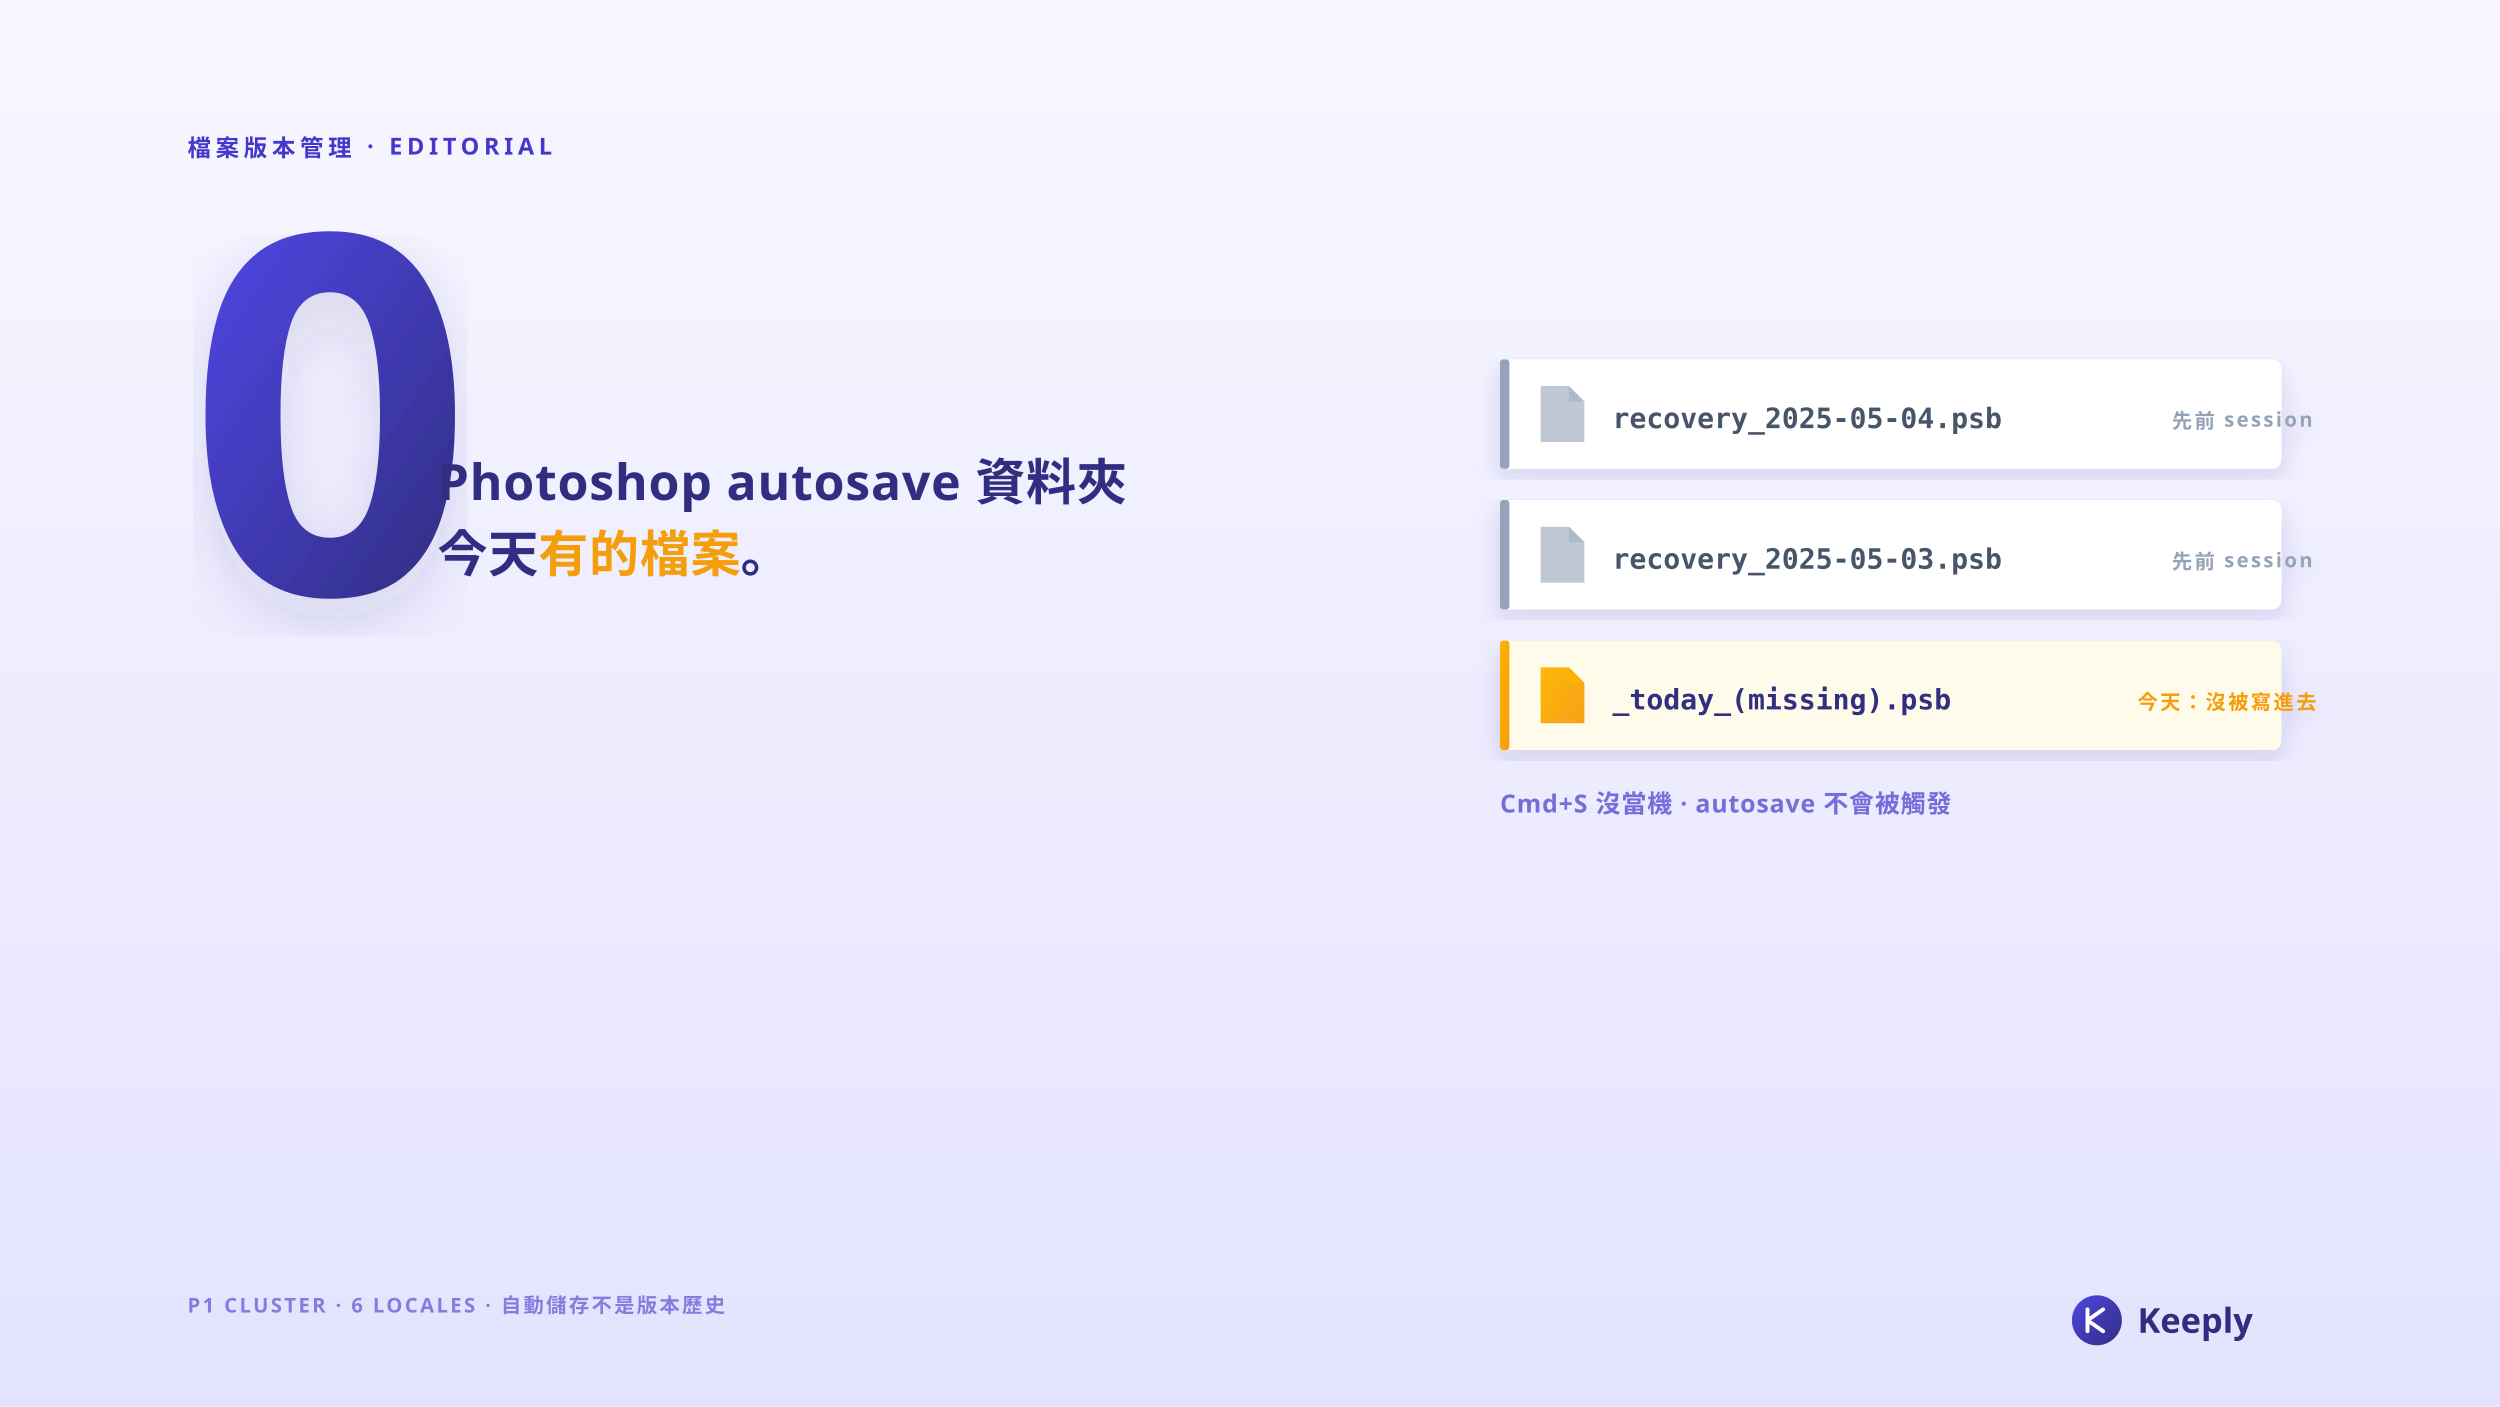
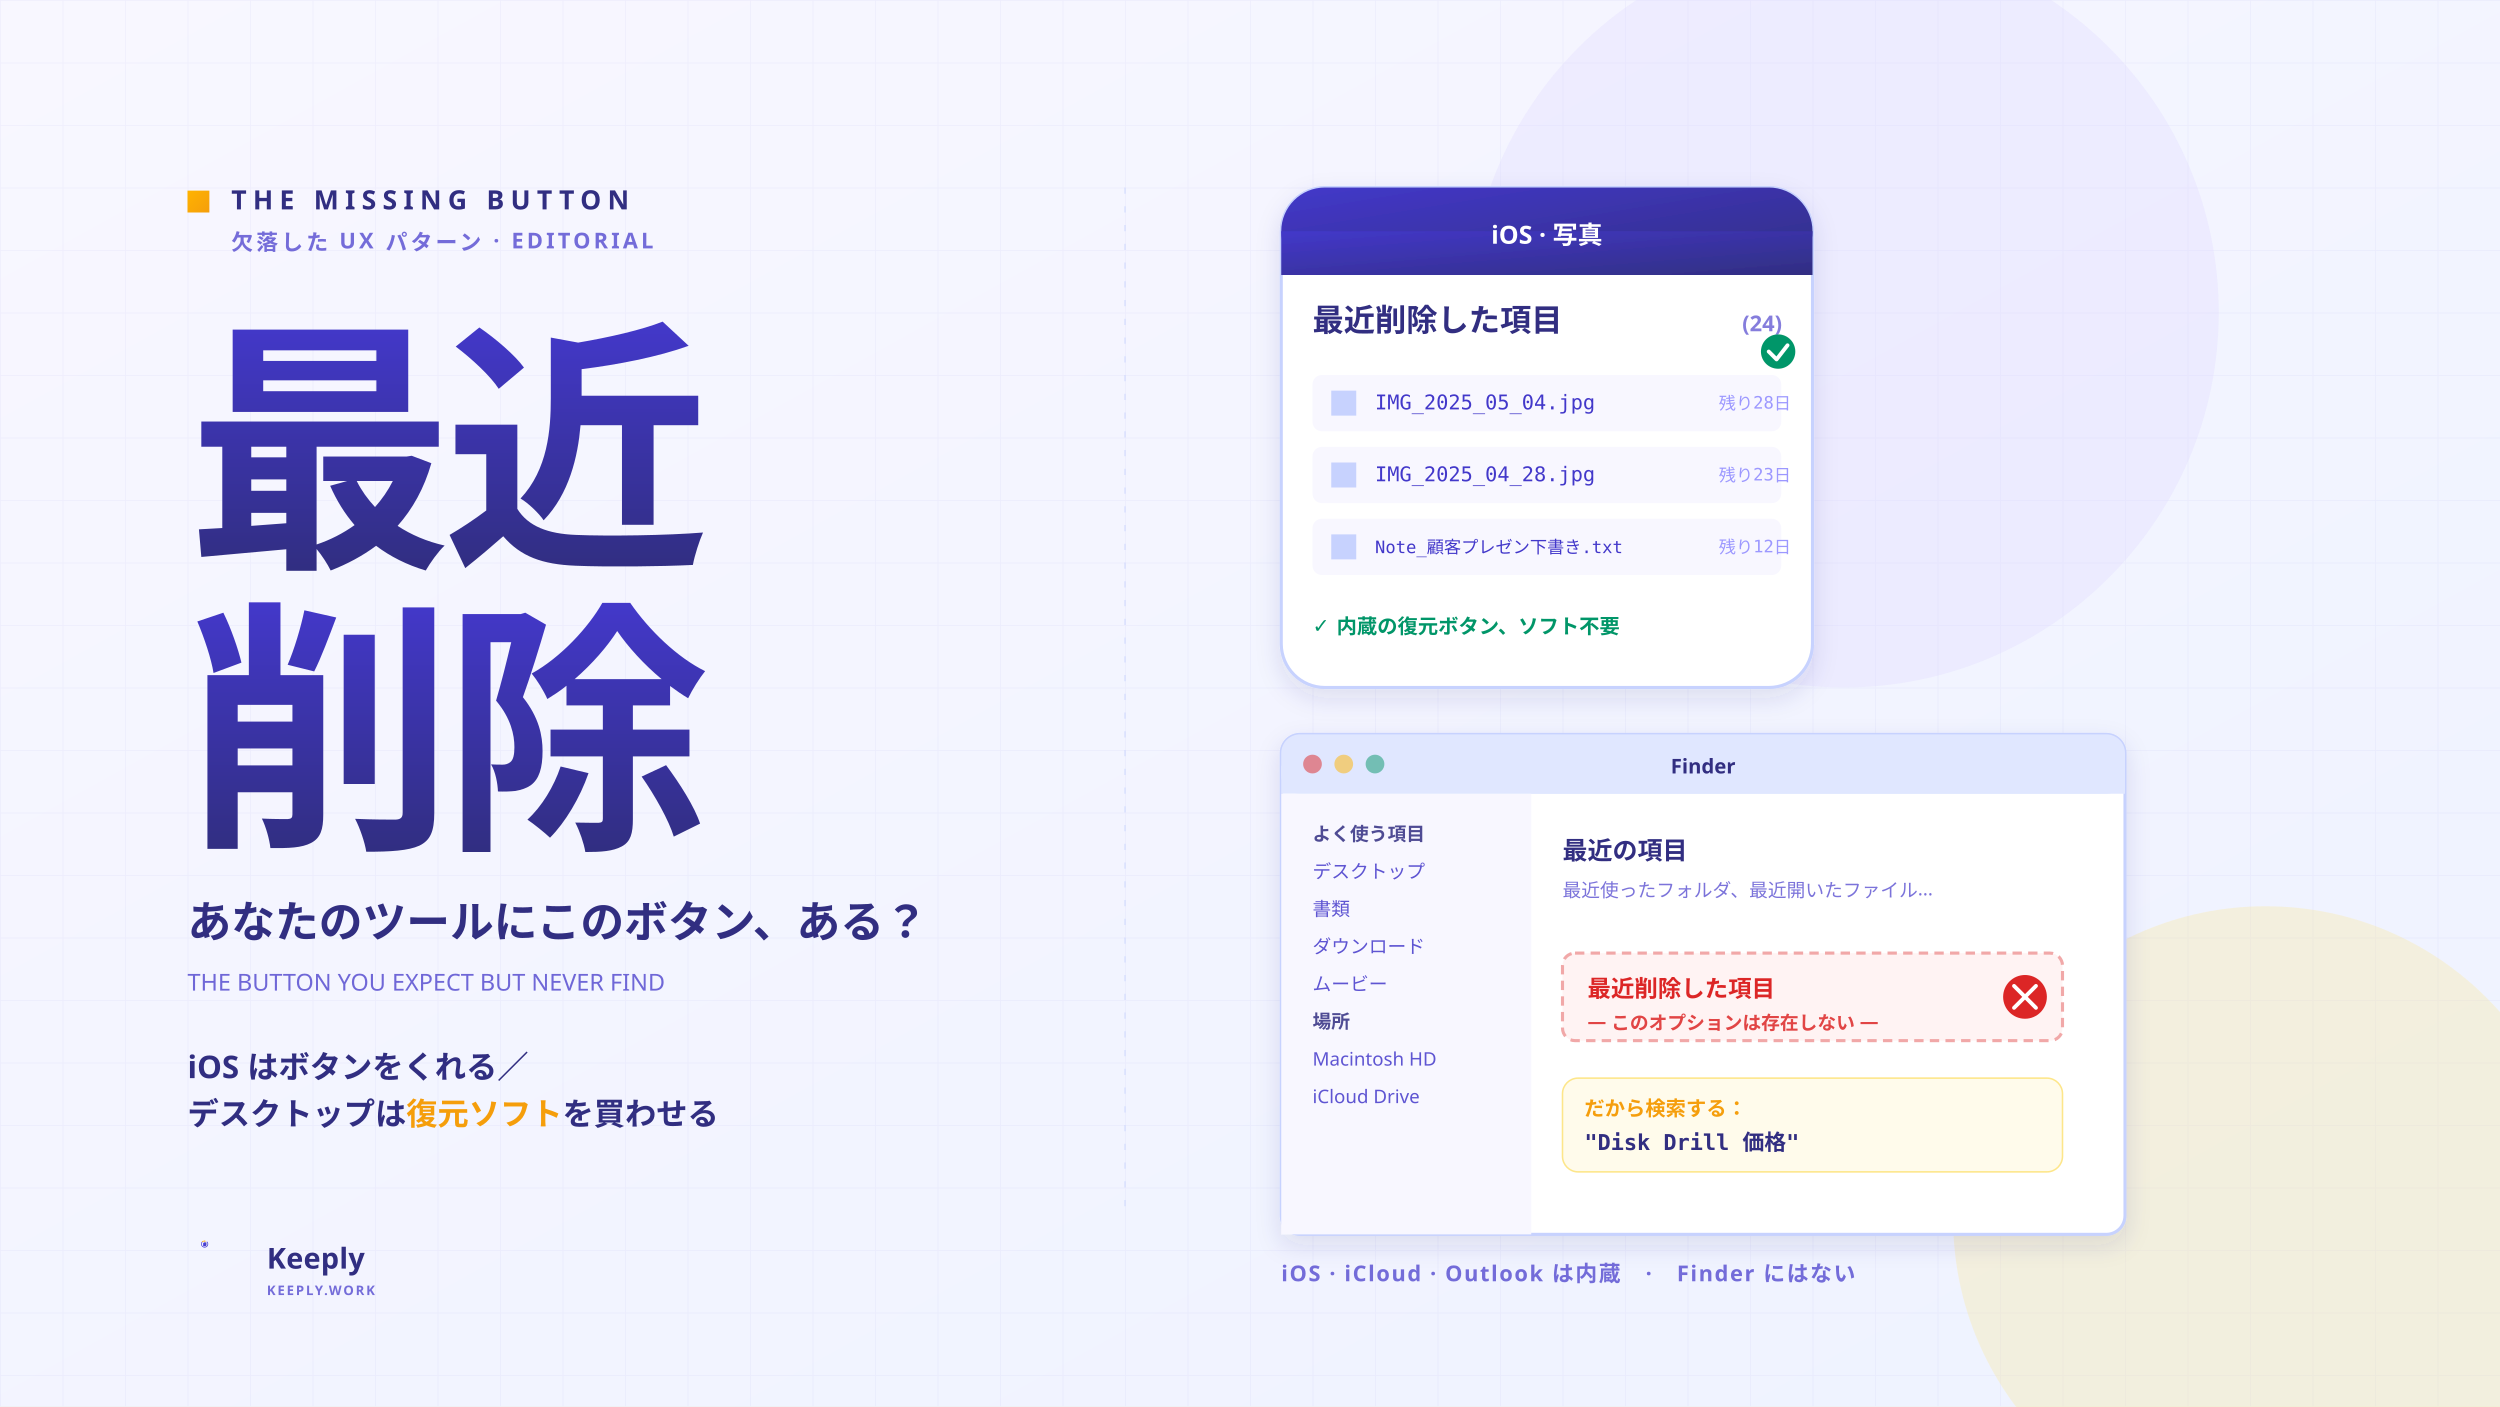
- <svg xmlns="http://www.w3.org/2000/svg" viewBox="0 0 1600 900" fill="none" font-family="'Noto Sans TC','PingFang TC','Microsoft JhengHei',system-ui,sans-serif">
+ <svg xmlns="http://www.w3.org/2000/svg" viewBox="0 0 1600 900" fill="none" font-family="'Noto Sans JP','Hiragino Sans','Yu Gothic','Meiryo',system-ui,sans-serif">
  <defs>
    <linearGradient id="grad-indigo" x1="0" y1="0" x2="1" y2="1">
      <stop offset="0" stop-color="#4F46E5" />
+       <stop offset="1" stop-color="#4338CA" />
+     </linearGradient>
+     <linearGradient id="grad-indigo-deep" x1="0" y1="0" x2="1" y2="1">
+       <stop offset="0" stop-color="#4338CA" />
      <stop offset="1" stop-color="#312E81" />
    </linearGradient>
    <linearGradient id="grad-amber" x1="0" y1="0" x2="1" y2="1">
      <stop offset="0" stop-color="#FFB300" />
      <stop offset="1" stop-color="#F59E0B" />
    </linearGradient>
-     <linearGradient id="grad-paper" x1="0" y1="0" x2="0" y2="1">
+     <linearGradient id="grad-paper" x1="0" y1="0" x2="1" y2="1">
      <stop offset="0" stop-color="#F8F7FF" />
-       <stop offset="1" stop-color="#E4E3FF" />
+       <stop offset="1" stop-color="#EEF2FF" />
    </linearGradient>
-     <symbol id="doc-icon-amber" viewBox="0 0 32 36">
-       <path d="M2 0 L20 0 L30 10 L30 36 L2 36 Z" fill="url(#grad-amber)" opacity="0.95" />
-       <path d="M20 0 L30 10 L20 10 Z" fill="#FFB300" opacity="0.7" />
-     </symbol>
-     <symbol id="doc-icon-gray" viewBox="0 0 32 36">
-       <path d="M2 0 L20 0 L30 10 L30 36 L2 36 Z" fill="#94A3B8" opacity="0.6" />
-       <path d="M20 0 L30 10 L20 10 Z" fill="#94A3B8" opacity="0.4" />
-     </symbol>
-     <symbol id="keeply-lockup" viewBox="0 0 200 50">
-       <circle cx="22" cy="25" r="16" fill="url(#grad-indigo)" />
-       <path d="M16 18 L16 32 M16 25 L26 18 M16 25 L26 32" stroke="white" stroke-width="2.5" fill="none" stroke-linecap="round" />
-       <text x="48" y="33" font-size="22" font-weight="800" fill="#312E81">Keeply</text>
-     </symbol>
+     <linearGradient id="grad-screen" x1="0" y1="0" x2="0" y2="1">
+       <stop offset="0" stop-color="#E0E7FF" />
+       <stop offset="1" stop-color="#C7D2FE" />
+     </linearGradient>
+     <linearGradient id="grad-number" x1="0" y1="0" x2="0" y2="1">
+       <stop offset="0" stop-color="#4338CA" />
+       <stop offset="1" stop-color="#312E81" />
+     </linearGradient>
+     <pattern id="pat-grid" x="0" y="0" width="40" height="40" patternUnits="userSpaceOnUse">
+       <path d="M 40 0 L 0 0 0 40" fill="none" stroke="#4338CA" stroke-width="1" opacity="0.05" />
+     </pattern>
    <filter id="soft-shadow" x="-10%" y="-10%" width="120%" height="120%">
-       <feDropShadow dx="0" dy="6" stdDeviation="8" flood-color="#312E81" flood-opacity="0.15" />
-     </filter>
-     <filter id="hero-shadow" x="-5%" y="-5%" width="110%" height="115%">
-       <feDropShadow dx="0" dy="14" stdDeviation="20" flood-color="#312E81" flood-opacity="0.15" />
+       <feDropShadow dx="0" dy="6" stdDeviation="8" flood-color="#312E81" flood-opacity="0.12" />
    </filter>
  </defs>
+   <symbol id="keeply-mark" viewBox="0 0 512 512">
+     <path d="M396 129C429 159 448 200 448 255C448 363 360 451 252 451C145 451 58 368 56 263C55 206 75 158 111 123" stroke="url(#grad-indigo)" stroke-width="44" stroke-linecap="round" fill="none" />
+     <path d="M111 123C145 91 190 72 239 72C253 72 265 73 278 76" stroke="url(#grad-amber)" stroke-width="44" stroke-linecap="round" fill="none" />
+     <path d="M236 54L313 79L254 134L236 54Z" fill="url(#grad-amber)" />
+     <rect x="220" y="150" width="152" height="206" rx="32" fill="url(#grad-indigo-deep)" opacity="0.48" />
+     <rect x="192" y="167" width="152" height="206" rx="32" fill="url(#grad-indigo-deep)" opacity="0.72" />
+     <rect x="164" y="184" width="152" height="206" rx="32" fill="url(#grad-indigo)" />
+   </symbol>
+   <symbol id="keeply-lockup" viewBox="0 0 260 64">
+     <g transform="translate(0,4) scale(0.11)">
+       <use href="#keeply-mark" />
+     </g>
+     <text x="66" y="28" font-size="24" font-weight="800" fill="#312E81" font-family="system-ui,sans-serif" letter-spacing="0.2">Keeply</text>
+     <text x="66" y="50" font-size="11" font-weight="600" fill="#4338CA" opacity="0.72" font-family="system-ui,sans-serif" letter-spacing="1.5">KEEPLY.WORK</text>
+   </symbol>
  <rect width="1600" height="900" fill="url(#grad-paper)" />
-   <g transform="translate(120, 100)">
-     <text x="0" y="0" font-size="15" font-weight="700" fill="#4338CA" letter-spacing="3">檔案版本管理 · EDITORIAL</text>
+   <rect width="1600" height="900" fill="url(#pat-grid)" />
+   <circle cx="1450" cy="780" r="200" fill="#FDE68A" opacity="0.28" />
+   <circle cx="1180" cy="200" r="240" fill="#DDD6FE" opacity="0.30" />
+   <line x1="720" y1="120" x2="720" y2="780" stroke="#C7D2FE" stroke-width="1" opacity="0.55" stroke-dasharray="4 8" />
+   <g transform="translate(120, 120)">
+     <rect x="0" y="2" width="14" height="14" fill="url(#grad-amber)" />
+     <text x="28" y="14" font-size="17" font-weight="800" fill="#312E81" letter-spacing="4">THE MISSING BUTTON</text>
+     <text x="28" y="40" font-size="14" font-weight="600" fill="#4338CA" opacity="0.72" letter-spacing="2">欠落した UX パターン · EDITORIAL</text>
  </g>
-   <g transform="translate(120, 380)" filter="url(#hero-shadow)">
-     <text x="0" y="0" font-size="320" font-weight="900" fill="url(#grad-indigo)" letter-spacing="-12">0</text>
+   <g transform="translate(120, 230)">
+     <text x="0" y="120" font-size="170" font-weight="900" fill="url(#grad-number)" letter-spacing="-6">最近</text>
+     <text x="0" y="300" font-size="170" font-weight="900" fill="url(#grad-number)" letter-spacing="-6">削除</text>
+     <path d="M0 330 L420 330" stroke="url(#grad-amber)" stroke-width="6" stroke-linecap="round" />
  </g>
-   <g transform="translate(280, 320)">
-     <text x="0" y="0" font-size="32" font-weight="800" fill="#312E81" letter-spacing="0.5">Photoshop autosave 資料夾</text>
-     <text x="0" y="46" font-size="32" font-weight="800" fill="#312E81" letter-spacing="0.5">今天<tspan fill="#F59E0B">有的檔案</tspan>。</text>
+   <g transform="translate(120, 600)">
+     <text x="0" y="0" font-size="28" font-weight="800" fill="#312E81">あなたのツールにこのボタン、ある？</text>
+     <text x="0" y="34" font-size="15" font-weight="500" fill="#4338CA" opacity="0.75">THE BUTTON YOU EXPECT BUT NEVER FIND</text>
  </g>
-   <g transform="translate(960, 230)">
-     <g transform="translate(0, 0)" filter="url(#soft-shadow)">
-       <rect width="500" height="70" fill="#FFFFFF" rx="6" />
-       <rect x="0" y="0" width="6" height="70" fill="#94A3B8" rx="2" />
-       <use href="#doc-icon-gray" x="24" y="17" width="32" height="36" />
-       <text x="72" y="44" font-size="18" font-weight="700" fill="#475569" font-family="'JetBrains Mono','Fira Code',ui-monospace,monospace">recovery_2025-05-04.psb</text>
-       <text x="430" y="44" font-size="13" font-weight="700" fill="#94A3B8" letter-spacing="1.5">先前 session</text>
+   <g transform="translate(120, 690)">
+     <text x="0" y="0" font-size="20" font-weight="700" fill="#312E81">iOS はボタンをくれる／</text>
+     <text x="0" y="30" font-size="20" font-weight="700" fill="#312E81">デスクトップは<tspan fill="#F59E0B">復元ソフト</tspan>を買わせる</text>
+   </g>
+   <use href="#keeply-lockup" x="120" y="790" width="200" height="50" />
+   <g transform="translate(820, 120)" filter="url(#soft-shadow)">
+     <rect x="0" y="0" width="340" height="320" rx="28" fill="#ffffff" />
+     <rect x="0" y="0" width="340" height="320" rx="28" fill="none" stroke="#C7D2FE" stroke-width="2" />
+     <rect x="0" y="0" width="340" height="56" rx="28" fill="url(#grad-indigo-deep)" />
+     <rect x="0" y="28" width="340" height="28" fill="url(#grad-indigo-deep)" />
+     <text x="170" y="36" font-size="16" font-weight="700" fill="#ffffff" text-anchor="middle">iOS · 写真</text>
+     <text x="20" y="92" font-size="20" font-weight="800" fill="#312E81">最近削除した項目</text>
+     <text x="295" y="92" font-size="14" font-weight="600" fill="#4338CA" opacity="0.65">(24)</text>
+     <circle cx="318" cy="105" r="11" fill="#059669" />
+     <path d="M312 105 L317 110 L324 101" stroke="#ffffff" stroke-width="2.5" fill="none" stroke-linecap="round" stroke-linejoin="round" />
+     <g font-family="'JetBrains Mono',monospace" font-size="13" fill="#4338CA">
+       <rect x="20" y="120" width="300" height="36" rx="6" fill="#F8F7FF" />
+       <rect x="32" y="130" width="16" height="16" fill="#C7D2FE" />
+       <text x="60" y="142">IMG_2025_05_04.jpg</text>
+       <text x="280" y="142" fill="#9C98FF" font-size="11">残り28日</text>
+       <rect x="20" y="166" width="300" height="36" rx="6" fill="#F8F7FF" />
+       <rect x="32" y="176" width="16" height="16" fill="#C7D2FE" />
+       <text x="60" y="188">IMG_2025_04_28.jpg</text>
+       <text x="280" y="188" fill="#9C98FF" font-size="11">残り23日</text>
+       <rect x="20" y="212" width="300" height="36" rx="6" fill="#F8F7FF" />
+       <rect x="32" y="222" width="16" height="16" fill="#C7D2FE" />
+       <text x="60" y="234" font-size="11">Note_顧客プレゼン下書き.txt</text>
+       <text x="280" y="234" fill="#9C98FF" font-size="11">残り12日</text>
    </g>
-     <g transform="translate(0, 90)" filter="url(#soft-shadow)">
-       <rect width="500" height="70" fill="#FFFFFF" rx="6" />
-       <rect x="0" y="0" width="6" height="70" fill="#94A3B8" rx="2" />
-       <use href="#doc-icon-gray" x="24" y="17" width="32" height="36" />
-       <text x="72" y="44" font-size="18" font-weight="700" fill="#475569" font-family="'JetBrains Mono','Fira Code',ui-monospace,monospace">recovery_2025-05-03.psb</text>
-       <text x="430" y="44" font-size="13" font-weight="700" fill="#94A3B8" letter-spacing="1.5">先前 session</text>
+     <text x="20" y="285" font-size="13" font-weight="600" fill="#059669">✓ 内蔵の復元ボタン、ソフト不要</text>
+   </g>
+   <g transform="translate(820, 470)" filter="url(#soft-shadow)">
+     <rect x="0" y="0" width="540" height="320" rx="12" fill="#ffffff" />
+     <rect x="0" y="0" width="540" height="320" rx="12" fill="none" stroke="#C7D2FE" stroke-width="2" />
+     <rect x="0" y="0" width="540" height="38" rx="12" fill="#E0E7FF" />
+     <rect x="0" y="20" width="540" height="18" fill="#E0E7FF" />
+     <circle cx="20" cy="19" r="6" fill="#DC2626" opacity="0.5" />
+     <circle cx="40" cy="19" r="6" fill="#FFB300" opacity="0.5" />
+     <circle cx="60" cy="19" r="6" fill="#059669" opacity="0.5" />
+     <text x="270" y="25" font-size="13" font-weight="700" fill="#312E81" text-anchor="middle">Finder</text>
+     <rect x="0" y="38" width="160" height="282" rx="0" fill="#F8F7FF" />
+     <g font-size="12" fill="#4338CA" opacity="0.85">
+       <text x="20" y="68" font-weight="700" fill="#312E81">よく使う項目</text>
+       <text x="20" y="92">デスクトップ</text>
+       <text x="20" y="116">書類</text>
+       <text x="20" y="140">ダウンロード</text>
+       <text x="20" y="164">ムービー</text>
+       <text x="20" y="188" font-weight="700" fill="#312E81">場所</text>
+       <text x="20" y="212">Macintosh HD</text>
+       <text x="20" y="236">iCloud Drive</text>
    </g>
-     <g transform="translate(0, 180)" filter="url(#soft-shadow)">
-       <rect width="500" height="70" fill="#FFFBEB" rx="6" />
-       <rect x="0" y="0" width="6" height="70" fill="url(#grad-amber)" rx="2" />
-       <use href="#doc-icon-amber" x="24" y="17" width="32" height="36" />
-       <text x="72" y="44" font-size="18" font-weight="700" fill="#312E81" font-family="'JetBrains Mono','Fira Code',ui-monospace,monospace">_today_(missing).psb</text>
-       <text x="408" y="44" font-size="13" font-weight="700" fill="#F59E0B" letter-spacing="1.5">今天：沒被寫進去</text>
-     </g>
-     <g transform="translate(0, 290)">
-       <text x="0" y="0" font-size="16" font-weight="600" fill="#4338CA" opacity="0.7" letter-spacing="0.5">Cmd+S 沒當機 · autosave 不會被觸發</text>
+     <g transform="translate(180, 80)">
+       <text x="0" y="0" font-size="16" font-weight="700" fill="#312E81">最近の項目</text>
+       <text x="0" y="24" font-size="12" fill="#4338CA" opacity="0.7">最近使ったフォルダ、最近開いたファイル...</text>
+       <g transform="translate(0, 60)">
+         <rect x="0" y="0" width="320" height="56" rx="8" stroke="#DC2626" stroke-width="2" stroke-dasharray="6 4" fill="#FEE2E2" opacity="0.4" />
+         <text x="16" y="28" font-size="15" font-weight="700" fill="#DC2626">最近削除した項目</text>
+         <text x="16" y="48" font-size="12" font-weight="600" fill="#DC2626" opacity="0.85">— このオプションは存在しない —</text>
+         <circle cx="296" cy="28" r="14" fill="#DC2626" />
+         <path d="M289 21 L303 35 M303 21 L289 35" stroke="#ffffff" stroke-width="2.5" fill="none" stroke-linecap="round" />
+       </g>
+       <g transform="translate(0, 140)">
+         <rect x="0" y="0" width="320" height="60" rx="10" fill="#FFFBEB" stroke="#FDE68A" stroke-width="1" />
+         <text x="14" y="24" font-size="13" font-weight="700" fill="#F59E0B">だから検索する：</text>
+         <text x="14" y="46" font-size="14" font-weight="800" fill="#312E81" font-family="'JetBrains Mono',monospace">"Disk Drill 価格"</text>
+       </g>
    </g>
  </g>
-   <g transform="translate(1320, 820)">
-     <use href="#keeply-lockup" width="200" height="50" />
-   </g>
-   <g transform="translate(120, 840)">
-     <text x="0" y="0" font-size="13" font-weight="600" fill="#4338CA" opacity="0.6" letter-spacing="1.5">P1 CLUSTER · 6 LOCALES · 自動儲存不是版本歷史</text>
+   <g transform="translate(820, 820)">
+     <text x="0" y="0" font-size="14" font-weight="600" fill="#4338CA" opacity="0.72" letter-spacing="1">iOS · iCloud · Outlook は内蔵　·　Finder にはない</text>
  </g>
</svg>
